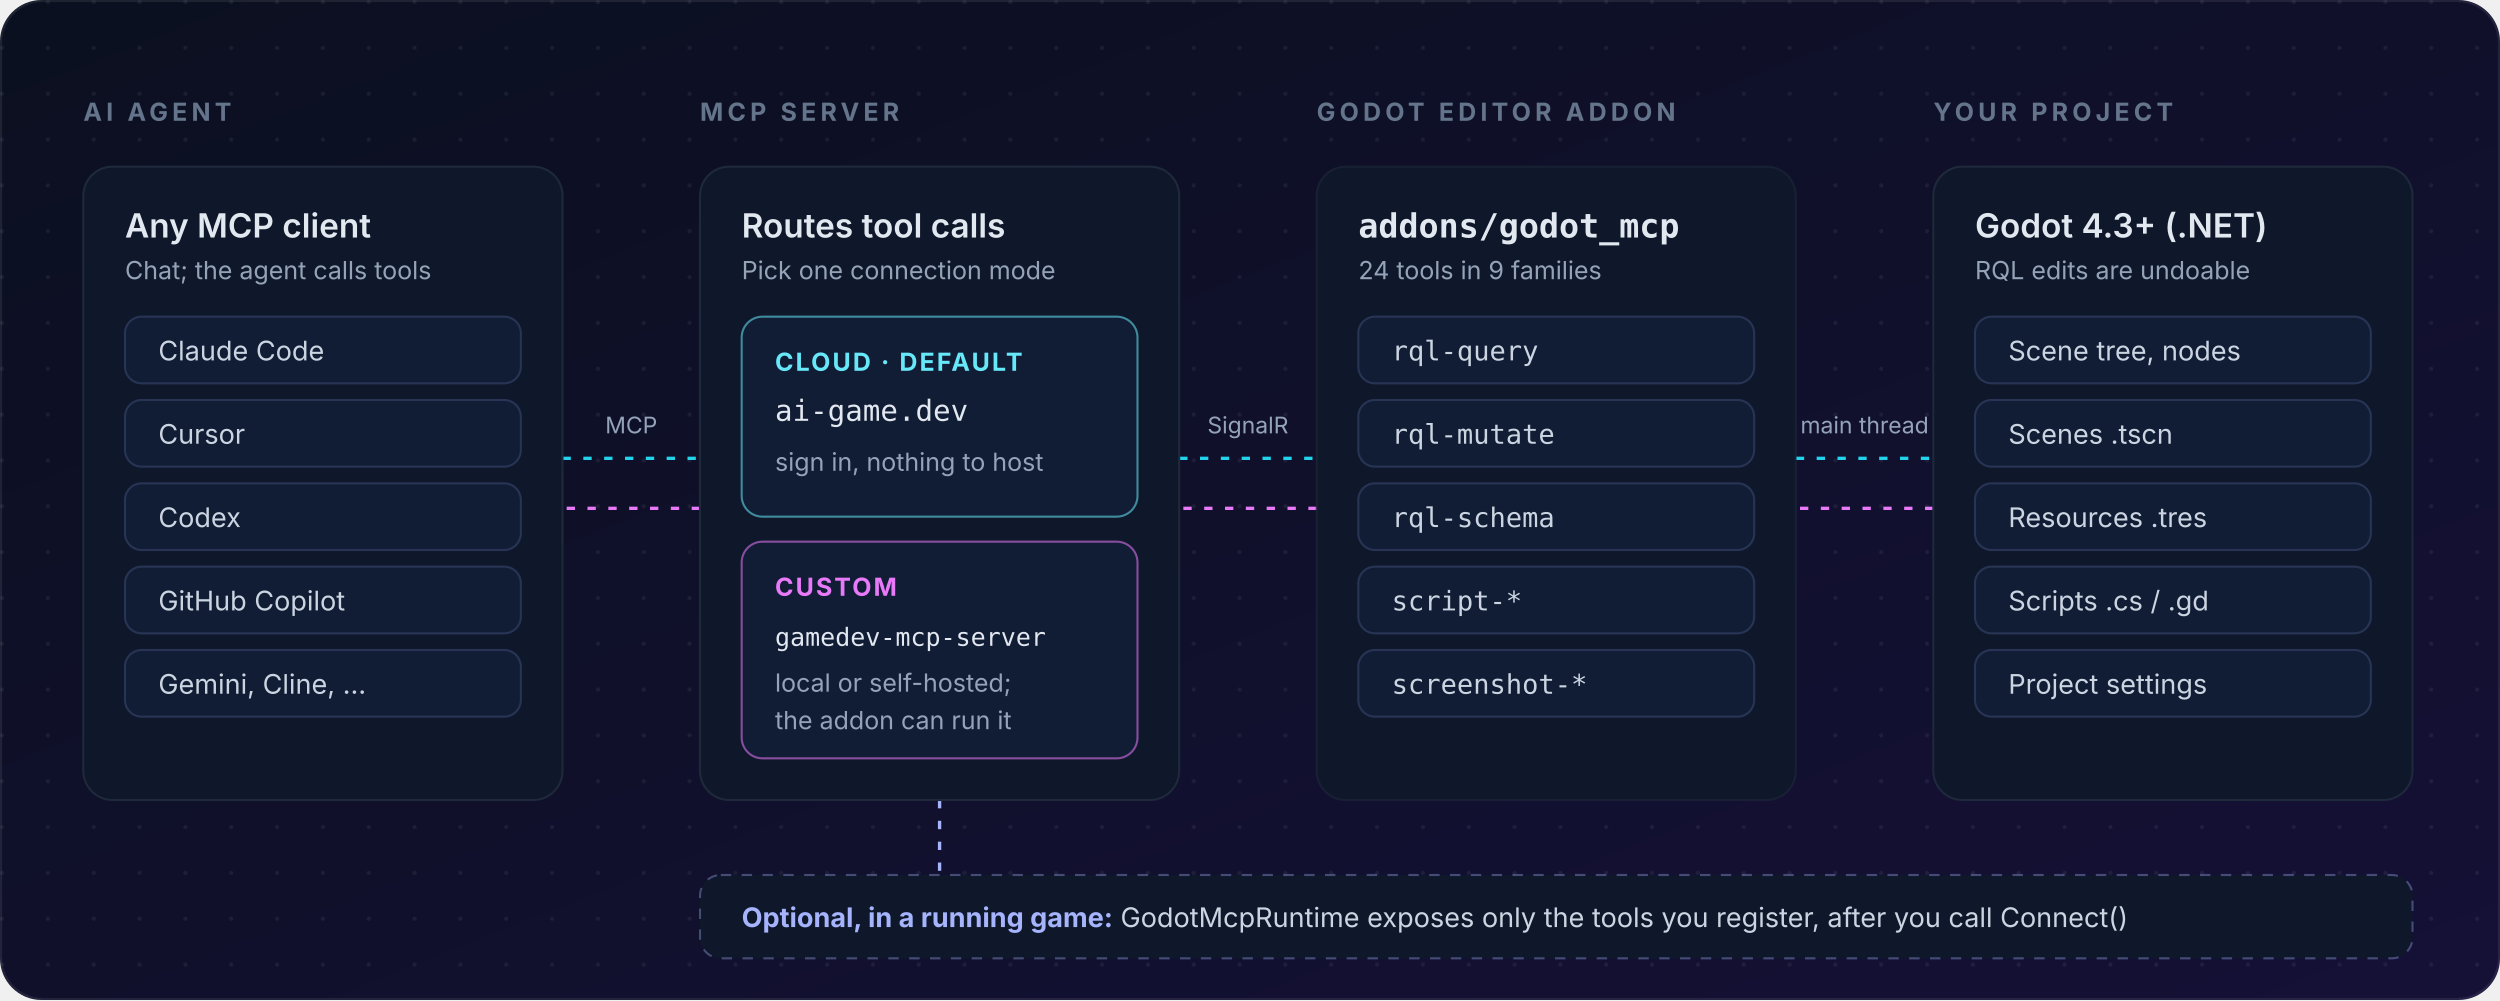
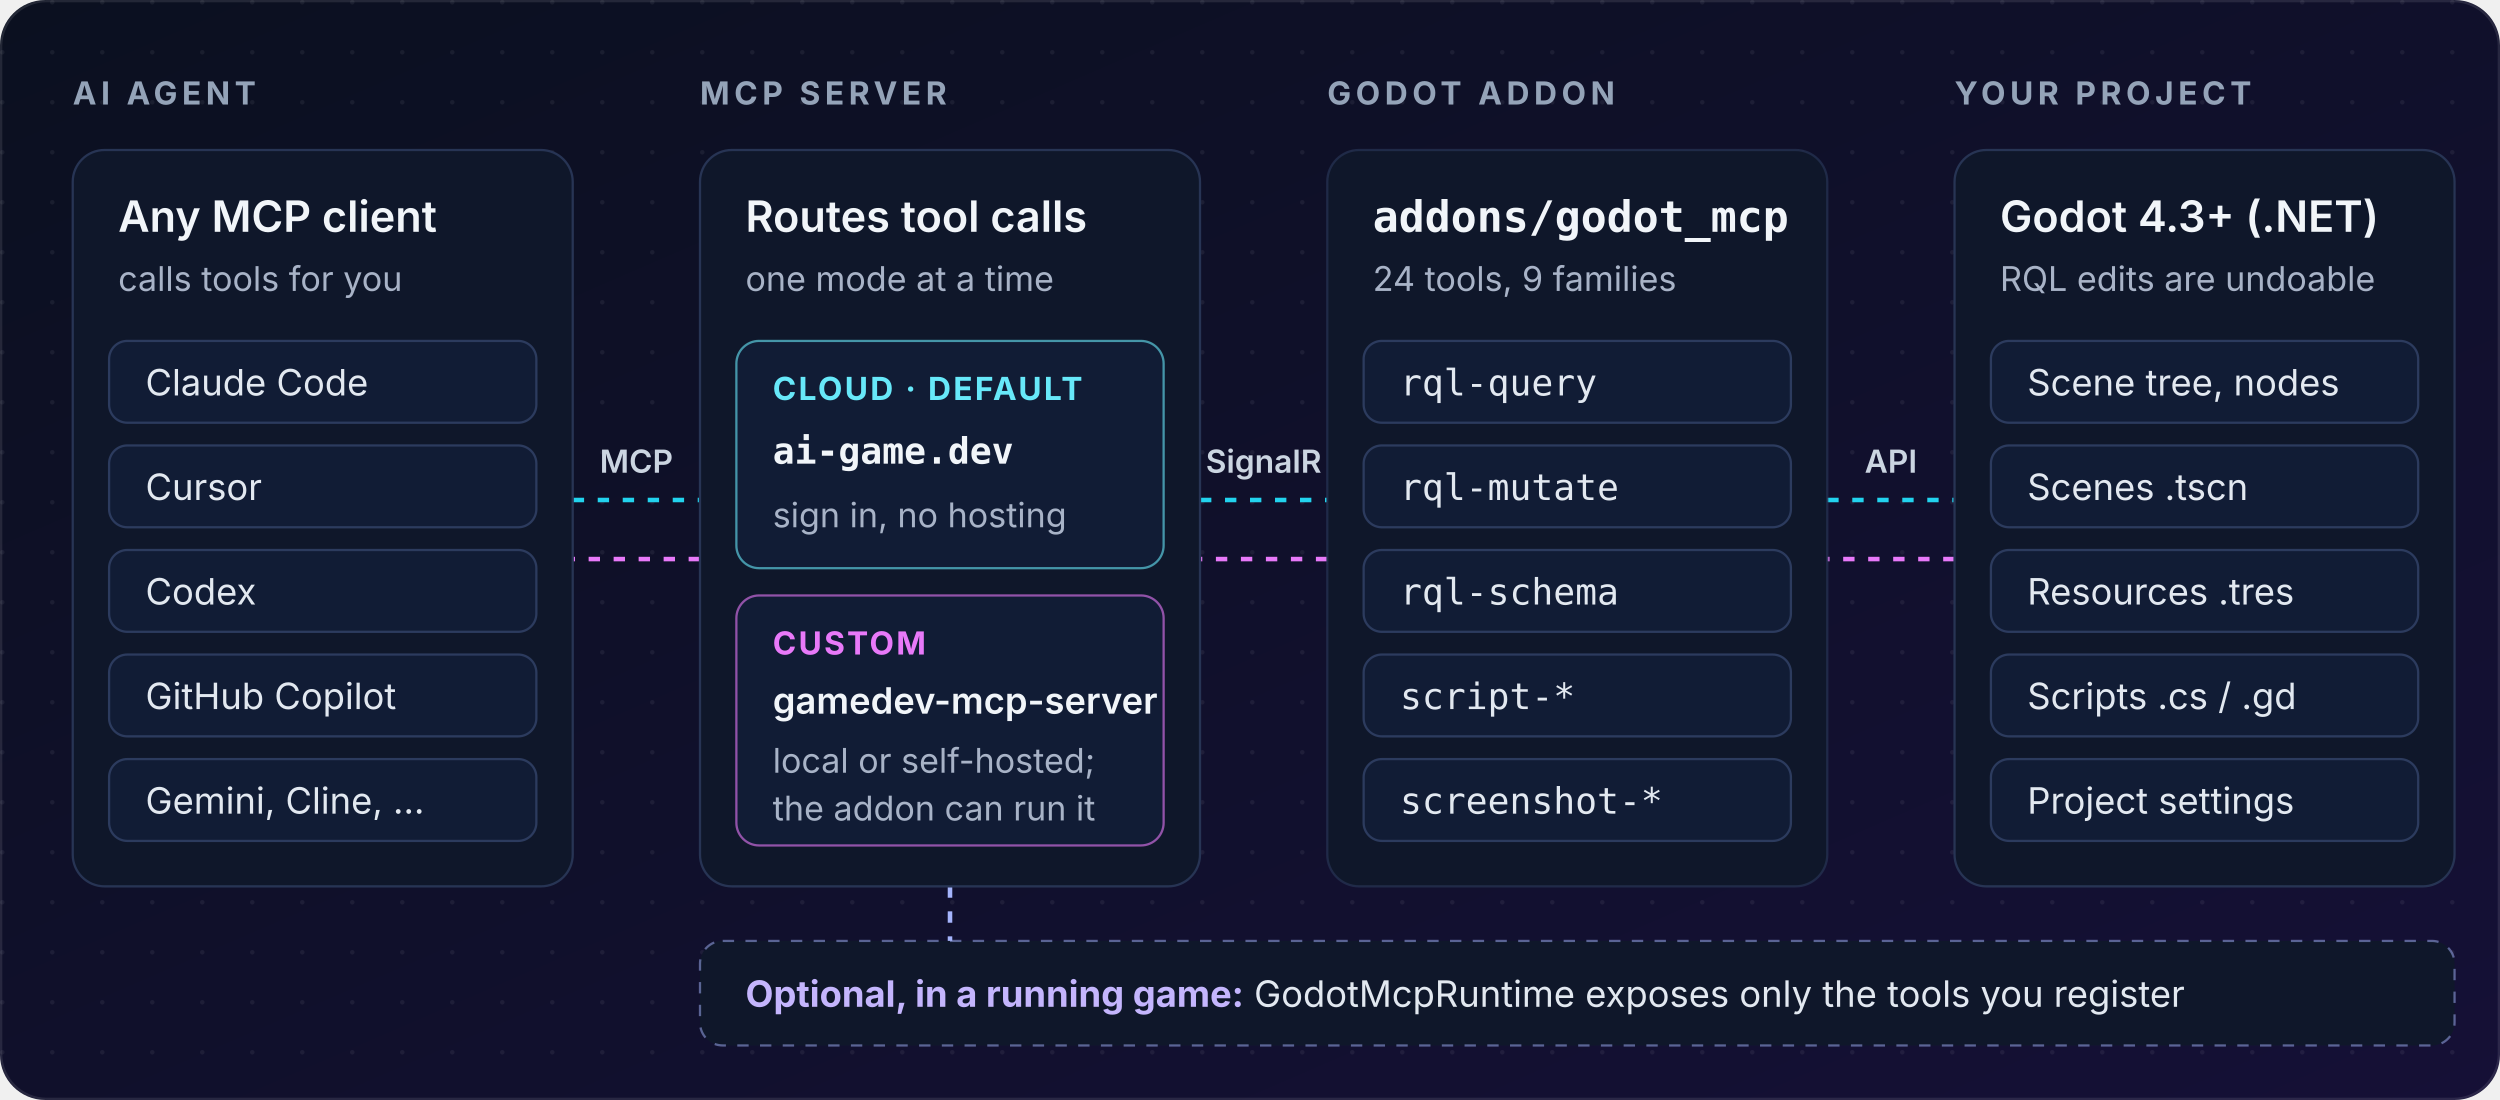
- <svg xmlns="http://www.w3.org/2000/svg" width="1200" height="480" viewBox="0 0 1200 480" role="img" aria-label="How it works: an AI agent talks MCP to a server (ai-game.dev in Cloud mode, or a local gamedev-mcp-server in Custom mode); the server reaches the godot_mcp editor addon over SignalR; the addon runs its tools on the Godot main thread against your scenes, resources, scripts and project settings">
+ <svg xmlns="http://www.w3.org/2000/svg" width="1100" height="484" viewBox="0 0 1100 484" role="img" aria-label="How it works: an AI agent talks MCP to a server (ai-game.dev in Cloud mode, or a local gamedev-mcp-server in Custom mode); the server reaches the godot_mcp editor addon over SignalR; the addon calls the Godot API on the main thread to change scenes, resources, scripts and project settings">
  <defs>
    <linearGradient id="bg" x1="0" y1="0" x2="1" y2="1">
      <stop offset="0" stop-color="#0b1020" />
      <stop offset="1" stop-color="#151036" />
    </linearGradient>
    <pattern id="dots" width="22" height="22" patternUnits="userSpaceOnUse">
      <circle cx="1" cy="1" r="1" fill="#ffffff" fill-opacity=".06" />
    </pattern>
    <clipPath id="frame">
-       <rect width="1200" height="480" rx="20" />
+       <rect width="1100" height="484" rx="20" />
    </clipPath>
-     <path id="w1" d="M270 220 L336 220" />
-     <path id="w2" d="M566 220 L632 220" />
-     <path id="w3" d="M862 220 L928 220" />
-     <path id="w1b" d="M336 244 L270 244" />
-     <path id="w2b" d="M632 244 L566 244" />
-     <path id="w3b" d="M928 244 L862 244" />
-     <path id="w4" d="M451 384 L451 420" />
  </defs>
  <style>
-     .sans { font-family: "Segoe UI", Inter, -apple-system, BlinkMacSystemFont, Helvetica, Arial, sans-serif; }
-     .mono { font-family: "JetBrains Mono", "Cascadia Code", Consolas, Menlo, monospace; }
-     .head { font-size: 12px; letter-spacing: 2px; fill: #64748b; font-weight: 700; }
-     .card { fill: #0f172a; stroke: #1e293b; }
-     .t1 { font-size: 16px; font-weight: 600; fill: #e2e8f0; }
-     .t2 { font-size: 12px; fill: #94a3b8; }
-     .lbl { font-size: 11px; fill: #94a3b8; }
-     .wire { fill: none; stroke-width: 1.6; stroke-dasharray: 4 6; }
-     .chip .box { fill: #111c35; stroke: #273454; }
-     .chip text { font-size: 13px; fill: #cbd5e1; }
-     .chip .hl { fill: #22d3ee; fill-opacity: .08; stroke: #67e8f9; stroke-width: 1.5; opacity: 0; animation: hl 6s ease-in-out infinite; }
+     .sans, text { font-family: "Segoe UI", Inter, -apple-system, BlinkMacSystemFont, Helvetica, Arial, sans-serif; }
+     .mono, .mono text { font-family: "JetBrains Mono", "Cascadia Code", Consolas, Menlo, monospace; }
+     .head { font-size: 14px; letter-spacing: 2px; fill: #94a3b8; font-weight: 700; }
+     .card { fill: #0f172a; stroke: #273454; }
+     .t1 { font-size: 19px; font-weight: 600; fill: #f1f5f9; }
+     .t2 { font-size: 15px; fill: #a8b3c7; }
+     .tag { font-size: 14px; font-weight: 700; letter-spacing: 1px; }
+     .name { font-size: 16px; font-weight: 600; fill: #f1f5f9; }
+     .lbl { font-size: 14px; fill: #cbd5e1; font-weight: 600; }
+     .wire { fill: none; stroke-width: 2; stroke-dasharray: 5 6; }
+     .chip .box { fill: #111c35; stroke: #2c3b5e; }
+     .chip text { font-size: 16px; fill: #e2e8f0; }
+     .chip .hl { fill: #22d3ee; fill-opacity: .1; stroke: #67e8f9; stroke-width: 1.5; opacity: 0; animation: hl 6s ease-in-out infinite; }
    @keyframes hl { 0%, 18%, 100% { opacity: 0; } 5%, 12% { opacity: 1; } }
-     .c2 .hl { animation-delay: 1s; } .c3 .hl { animation-delay: 2s; } .c4 .hl { animation-delay: 3s; }
-     .c5 .hl { animation-delay: 4s; } .c6 .hl { animation-delay: 5s; }
+     .c2 .hl { animation-delay: 1.2s; } .c3 .hl { animation-delay: 2.4s; } .c4 .hl { animation-delay: 3.6s; } .c5 .hl { animation-delay: 4.8s; }
    @media (prefers-reduced-motion: reduce) { * { animation: none !important; } }
  </style>
-   <g clip-path="url(#frame)" class="sans">
-     <rect width="1200" height="480" fill="url(#bg)" />
-     <rect width="1200" height="480" fill="url(#dots)" />
-     <text x="40" y="58" class="head">AI AGENT</text>
-     <text x="336" y="58" class="head">MCP SERVER</text>
-     <text x="632" y="58" class="head">GODOT EDITOR ADDON</text>
-     <text x="928" y="58" class="head">YOUR PROJECT</text>
-     <g>
-       <use href="#w1" class="wire" stroke="#22d3ee" />
-       <use href="#w1b" class="wire" stroke="#e879f9" />
-       <use href="#w2" class="wire" stroke="#22d3ee" />
-       <use href="#w2b" class="wire" stroke="#e879f9" />
-       <use href="#w3" class="wire" stroke="#22d3ee" />
-       <use href="#w3b" class="wire" stroke="#e879f9" />
-       <use href="#w4" class="wire" stroke="#a5b4fc" />
+   <g clip-path="url(#frame)">
+     <rect width="1100" height="484" fill="url(#bg)" />
+     <rect width="1100" height="484" fill="url(#dots)" />
+     <text x="32" y="46" class="head">AI AGENT</text>
+     <text x="308" y="46" class="head">MCP SERVER</text>
+     <text x="584" y="46" class="head">GODOT ADDON</text>
+     <text x="860" y="46" class="head">YOUR PROJECT</text>
+     <path id="r0" d="M252 220 L308 220" class="wire" stroke="#22d3ee" />
+     <path id="l0" d="M308 246 L252 246" class="wire" stroke="#e879f9" />
+     <path id="r1" d="M528 220 L584 220" class="wire" stroke="#22d3ee" />
+     <path id="l1" d="M584 246 L528 246" class="wire" stroke="#e879f9" />
+     <path id="r2" d="M804 220 L860 220" class="wire" stroke="#22d3ee" />
+     <path id="l2" d="M860 246 L804 246" class="wire" stroke="#e879f9" />
+     <path d="M418.0 390 L418.0 414" class="wire" stroke="#a5b4fc" />
+     <text x="280.0" y="208" text-anchor="middle" class="lbl">MCP</text>
+     <text x="556.0" y="208" text-anchor="middle" class="lbl">SignalR</text>
+     <text x="832.0" y="208" text-anchor="middle" class="lbl">API</text>
+     <circle r="4" fill="#22d3ee">
+       <animateMotion dur="1.2s" begin="0.0s" repeatCount="indefinite">
+         <mpath href="#r0" />
+       </animateMotion>
+     </circle>
+     <circle r="4" fill="#e879f9">
+       <animateMotion dur="1.2s" begin="2.0s" repeatCount="indefinite">
+         <mpath href="#l0" />
+       </animateMotion>
+     </circle>
+     <circle r="4" fill="#22d3ee">
+       <animateMotion dur="1.2s" begin="0.4s" repeatCount="indefinite">
+         <mpath href="#r1" />
+       </animateMotion>
+     </circle>
+     <circle r="4" fill="#e879f9">
+       <animateMotion dur="1.2s" begin="1.6s" repeatCount="indefinite">
+         <mpath href="#l1" />
+       </animateMotion>
+     </circle>
+     <circle r="4" fill="#22d3ee">
+       <animateMotion dur="1.2s" begin="0.8s" repeatCount="indefinite">
+         <mpath href="#r2" />
+       </animateMotion>
+     </circle>
+     <circle r="4" fill="#e879f9">
+       <animateMotion dur="1.2s" begin="1.2s" repeatCount="indefinite">
+         <mpath href="#l2" />
+       </animateMotion>
+     </circle>
+     <rect x="32" y="66" width="220" height="324" rx="14" class="card" />
+     <text x="52" y="102" class="t1">Any MCP client</text>
+     <text x="52" y="128" class="t2">calls tools for you</text>
+     <g class="chip c1">
+       <rect x="48" y="150" width="188" height="36" rx="8" class="box" />
+       <text x="64" y="174">Claude Code</text>
    </g>
-     <text x="303" y="208" text-anchor="middle" class="lbl">MCP</text>
-     <text x="599" y="208" text-anchor="middle" class="lbl">SignalR</text>
-     <text x="895" y="208" text-anchor="middle" class="lbl">main thread</text>
-     <g>
-       <circle r="3.5" fill="#22d3ee">
-         <animateMotion dur="1.2s" repeatCount="indefinite">
-           <mpath href="#w1" />
-         </animateMotion>
-       </circle>
-       <circle r="3.5" fill="#22d3ee">
-         <animateMotion dur="1.2s" begin=".4s" repeatCount="indefinite">
-           <mpath href="#w2" />
-         </animateMotion>
-       </circle>
-       <circle r="3.5" fill="#22d3ee">
-         <animateMotion dur="1.2s" begin=".8s" repeatCount="indefinite">
-           <mpath href="#w3" />
-         </animateMotion>
-       </circle>
-       <circle r="3.5" fill="#e879f9">
-         <animateMotion dur="1.2s" begin="1.2s" repeatCount="indefinite">
-           <mpath href="#w3b" />
-         </animateMotion>
-       </circle>
-       <circle r="3.5" fill="#e879f9">
-         <animateMotion dur="1.2s" begin="1.6s" repeatCount="indefinite">
-           <mpath href="#w2b" />
-         </animateMotion>
-       </circle>
-       <circle r="3.5" fill="#e879f9">
-         <animateMotion dur="1.2s" begin="2s" repeatCount="indefinite">
-           <mpath href="#w1b" />
-         </animateMotion>
-       </circle>
+     <g class="chip c2">
+       <rect x="48" y="196" width="188" height="36" rx="8" class="box" />
+       <text x="64" y="220">Cursor</text>
    </g>
-     <rect x="40" y="80" width="230" height="304" rx="14" class="card" />
-     <text x="60" y="114" class="t1">Any MCP client</text>
-     <text x="60" y="134" class="t2">Chat; the agent calls tools</text>
-     <g class="chip">
-       <rect x="60" y="152" width="190" height="32" rx="8" class="box" />
-       <text x="76" y="173">Claude Code</text>
+     <g class="chip c3">
+       <rect x="48" y="242" width="188" height="36" rx="8" class="box" />
+       <text x="64" y="266">Codex</text>
    </g>
-     <g class="chip">
-       <rect x="60" y="192" width="190" height="32" rx="8" class="box" />
-       <text x="76" y="213">Cursor</text>
+     <g class="chip c4">
+       <rect x="48" y="288" width="188" height="36" rx="8" class="box" />
+       <text x="64" y="312">GitHub Copilot</text>
    </g>
-     <g class="chip">
-       <rect x="60" y="232" width="190" height="32" rx="8" class="box" />
-       <text x="76" y="253">Codex</text>
+     <g class="chip c5">
+       <rect x="48" y="334" width="188" height="36" rx="8" class="box" />
+       <text x="64" y="358">Gemini, Cline, …</text>
    </g>
-     <g class="chip">
-       <rect x="60" y="272" width="190" height="32" rx="8" class="box" />
-       <text x="76" y="293">GitHub Copilot</text>
-     </g>
-     <g class="chip">
-       <rect x="60" y="312" width="190" height="32" rx="8" class="box" />
-       <text x="76" y="333">Gemini, Cline, …</text>
-     </g>
-     <rect x="336" y="80" width="230" height="304" rx="14" class="card" />
-     <text x="356" y="114" class="t1">Routes tool calls</text>
-     <text x="356" y="134" class="t2">Pick one connection mode</text>
-     <rect x="356" y="152" width="190" height="96" rx="10" fill="#111c35" stroke="#67e8f9" stroke-opacity=".55" />
-     <text x="372" y="178" font-size="12" font-weight="700" fill="#67e8f9" letter-spacing="1">CLOUD · DEFAULT</text>
-     <text x="372" y="202" class="mono" font-size="14" fill="#e2e8f0">ai-game.dev</text>
-     <text x="372" y="226" class="t2">sign in, nothing to host</text>
-     <rect x="356" y="260" width="190" height="104" rx="10" fill="#111c35" stroke="#e879f9" stroke-opacity=".55" />
-     <text x="372" y="286" font-size="12" font-weight="700" fill="#e879f9" letter-spacing="1">CUSTOM</text>
-     <text x="372" y="310" class="mono" font-size="12" fill="#e2e8f0">gamedev-mcp-server</text>
-     <text x="372" y="332" class="t2">local or self-hosted;</text>
-     <text x="372" y="350" class="t2">the addon can run it</text>
-     <rect x="632" y="80" width="230" height="304" rx="14" class="card" stroke="#8b5cf6" stroke-opacity=".6" />
-     <text x="652" y="114" class="t1 mono" font-size="15">addons/godot_mcp</text>
-     <text x="652" y="134" class="t2">24 tools in 9 families</text>
+     <rect x="308" y="66" width="220" height="324" rx="14" class="card" />
+     <text x="328" y="102" class="t1">Routes tool calls</text>
+     <text x="328" y="128" class="t2">one mode at a time</text>
+     <rect x="324" y="150" width="188" height="100" rx="10" fill="#111c35" stroke="#67e8f9" stroke-opacity=".6" />
+     <text x="340" y="176" class="tag" fill="#67e8f9">CLOUD · DEFAULT</text>
+     <text x="340" y="204" class="name mono">ai-game.dev</text>
+     <text x="340" y="232" class="t2">sign in, no hosting</text>
+     <rect x="324" y="262" width="188" height="110" rx="10" fill="#111c35" stroke="#e879f9" stroke-opacity=".6" />
+     <text x="340" y="288" class="tag" fill="#e879f9">CUSTOM</text>
+     <text x="340" y="314" class="name">gamedev-mcp-server</text>
+     <text x="340" y="340" class="t2">local or self-hosted;</text>
+     <text x="340" y="361" class="t2">the addon can run it</text>
+     <rect x="584" y="66" width="220" height="324" rx="14" class="card" stroke="#8b5cf6" stroke-opacity=".7" />
+     <text x="604" y="102" class="t1 mono">addons/godot_mcp</text>
+     <text x="604" y="128" class="t2">24 tools, 9 families</text>
    <g class="chip mono c1">
-       <rect x="652" y="152" width="190" height="32" rx="8" class="box" />
-       <rect x="652" y="152" width="190" height="32" rx="8" class="hl" />
-       <text x="668" y="173">rql-query</text>
+       <rect x="600" y="150" width="188" height="36" rx="8" class="box" />
+       <rect x="600" y="150" width="188" height="36" rx="8" class="hl" />
+       <text x="616" y="174">rql-query</text>
    </g>
    <g class="chip mono c2">
-       <rect x="652" y="192" width="190" height="32" rx="8" class="box" />
-       <rect x="652" y="192" width="190" height="32" rx="8" class="hl" />
-       <text x="668" y="213">rql-mutate</text>
+       <rect x="600" y="196" width="188" height="36" rx="8" class="box" />
+       <rect x="600" y="196" width="188" height="36" rx="8" class="hl" />
+       <text x="616" y="220">rql-mutate</text>
    </g>
    <g class="chip mono c3">
-       <rect x="652" y="232" width="190" height="32" rx="8" class="box" />
-       <rect x="652" y="232" width="190" height="32" rx="8" class="hl" />
-       <text x="668" y="253">rql-schema</text>
+       <rect x="600" y="242" width="188" height="36" rx="8" class="box" />
+       <rect x="600" y="242" width="188" height="36" rx="8" class="hl" />
+       <text x="616" y="266">rql-schema</text>
    </g>
    <g class="chip mono c4">
-       <rect x="652" y="272" width="190" height="32" rx="8" class="box" />
-       <rect x="652" y="272" width="190" height="32" rx="8" class="hl" />
-       <text x="668" y="293">script-*</text>
+       <rect x="600" y="288" width="188" height="36" rx="8" class="box" />
+       <rect x="600" y="288" width="188" height="36" rx="8" class="hl" />
+       <text x="616" y="312">script-*</text>
    </g>
    <g class="chip mono c5">
-       <rect x="652" y="312" width="190" height="32" rx="8" class="box" />
-       <rect x="652" y="312" width="190" height="32" rx="8" class="hl" />
-       <text x="668" y="333">screenshot-*</text>
+       <rect x="600" y="334" width="188" height="36" rx="8" class="box" />
+       <rect x="600" y="334" width="188" height="36" rx="8" class="hl" />
+       <text x="616" y="358">screenshot-*</text>
    </g>
-     <rect x="928" y="80" width="230" height="304" rx="14" class="card" />
-     <text x="948" y="114" class="t1">Godot 4.3+ (.NET)</text>
-     <text x="948" y="134" class="t2">RQL edits are undoable</text>
-     <g class="chip">
-       <rect x="948" y="152" width="190" height="32" rx="8" class="box" />
-       <text x="964" y="173">Scene tree, nodes</text>
+     <rect x="860" y="66" width="220" height="324" rx="14" class="card" />
+     <text x="880" y="102" class="t1">Godot 4.3+ (.NET)</text>
+     <text x="880" y="128" class="t2">RQL edits are undoable</text>
+     <g class="chip c1">
+       <rect x="876" y="150" width="188" height="36" rx="8" class="box" />
+       <text x="892" y="174">Scene tree, nodes</text>
    </g>
-     <g class="chip">
-       <rect x="948" y="192" width="190" height="32" rx="8" class="box" />
-       <text x="964" y="213">Scenes  .tscn</text>
+     <g class="chip c2">
+       <rect x="876" y="196" width="188" height="36" rx="8" class="box" />
+       <text x="892" y="220">Scenes .tscn</text>
    </g>
-     <g class="chip">
-       <rect x="948" y="232" width="190" height="32" rx="8" class="box" />
-       <text x="964" y="253">Resources  .tres</text>
+     <g class="chip c3">
+       <rect x="876" y="242" width="188" height="36" rx="8" class="box" />
+       <text x="892" y="266">Resources .tres</text>
    </g>
-     <g class="chip">
-       <rect x="948" y="272" width="190" height="32" rx="8" class="box" />
-       <text x="964" y="293">Scripts  .cs / .gd</text>
+     <g class="chip c4">
+       <rect x="876" y="288" width="188" height="36" rx="8" class="box" />
+       <text x="892" y="312">Scripts .cs / .gd</text>
    </g>
-     <g class="chip">
-       <rect x="948" y="312" width="190" height="32" rx="8" class="box" />
-       <text x="964" y="333">Project settings</text>
+     <g class="chip c5">
+       <rect x="876" y="334" width="188" height="36" rx="8" class="box" />
+       <text x="892" y="358">Project settings</text>
    </g>
-     <rect x="336" y="420" width="822" height="40" rx="10" fill="#0f172a" stroke="#a5b4fc" stroke-opacity=".35" stroke-dasharray="5 5" />
-     <text x="356" y="445" font-size="13" fill="#cbd5e1">
-       <tspan fill="#a5b4fc" font-weight="700">Optional, in a running game:</tspan> GodotMcpRuntime exposes only the tools you register, after you call Connect()</text>
+     <rect x="308" y="414" width="772" height="46" rx="10" fill="#0f172a" stroke="#a5b4fc" stroke-opacity=".5" stroke-dasharray="5 5" />
+     <text x="328" y="443" font-size="16" fill="#e2e8f0">
+       <tspan fill="#c4b5fd" font-weight="700">Optional, in a running game:</tspan> GodotMcpRuntime exposes only the tools you register</text>
  </g>
-   <rect x=".5" y=".5" width="1199" height="479" rx="20" fill="none" stroke="#ffffff" stroke-opacity=".08" />
+   <rect x=".5" y=".5" width="1099" height="483" rx="20" fill="none" stroke="#ffffff" stroke-opacity=".1" />
</svg>
